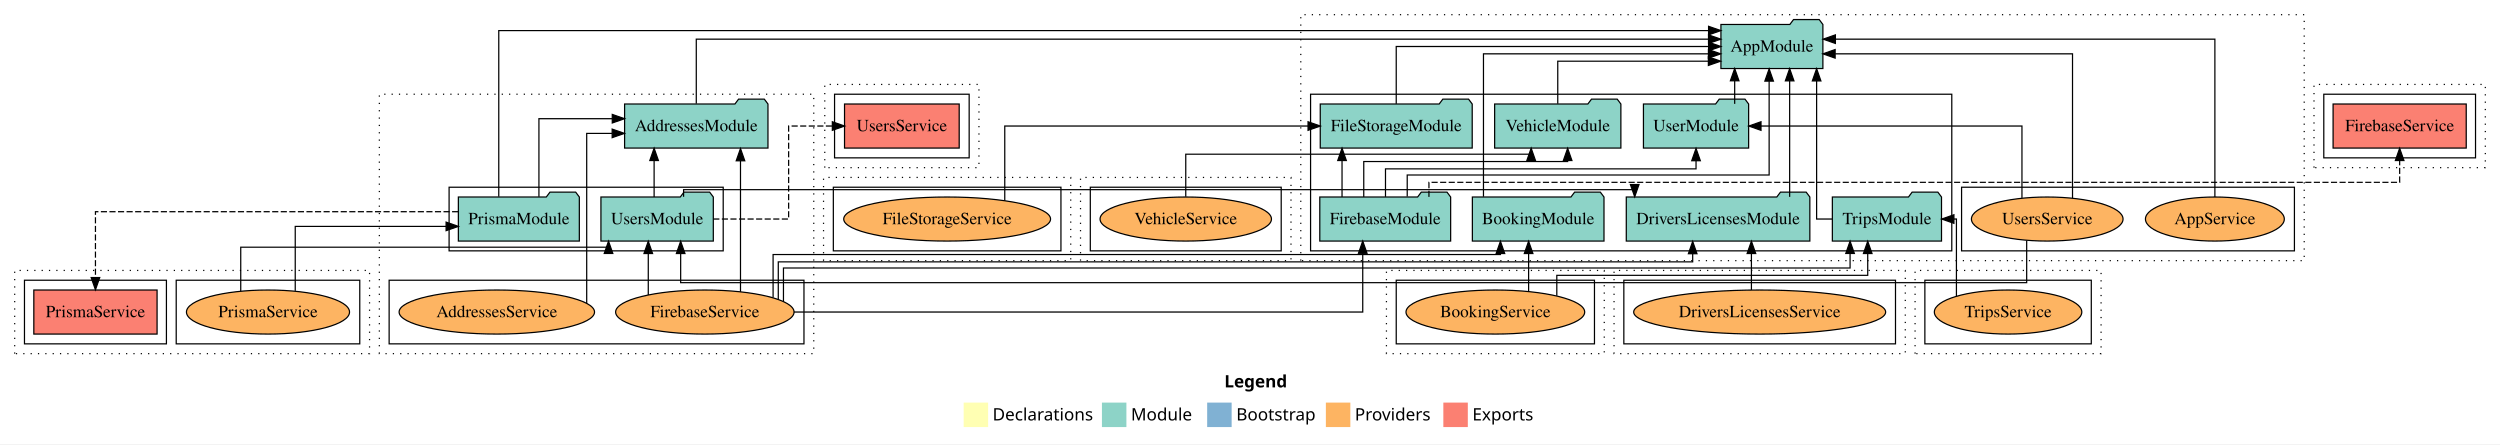
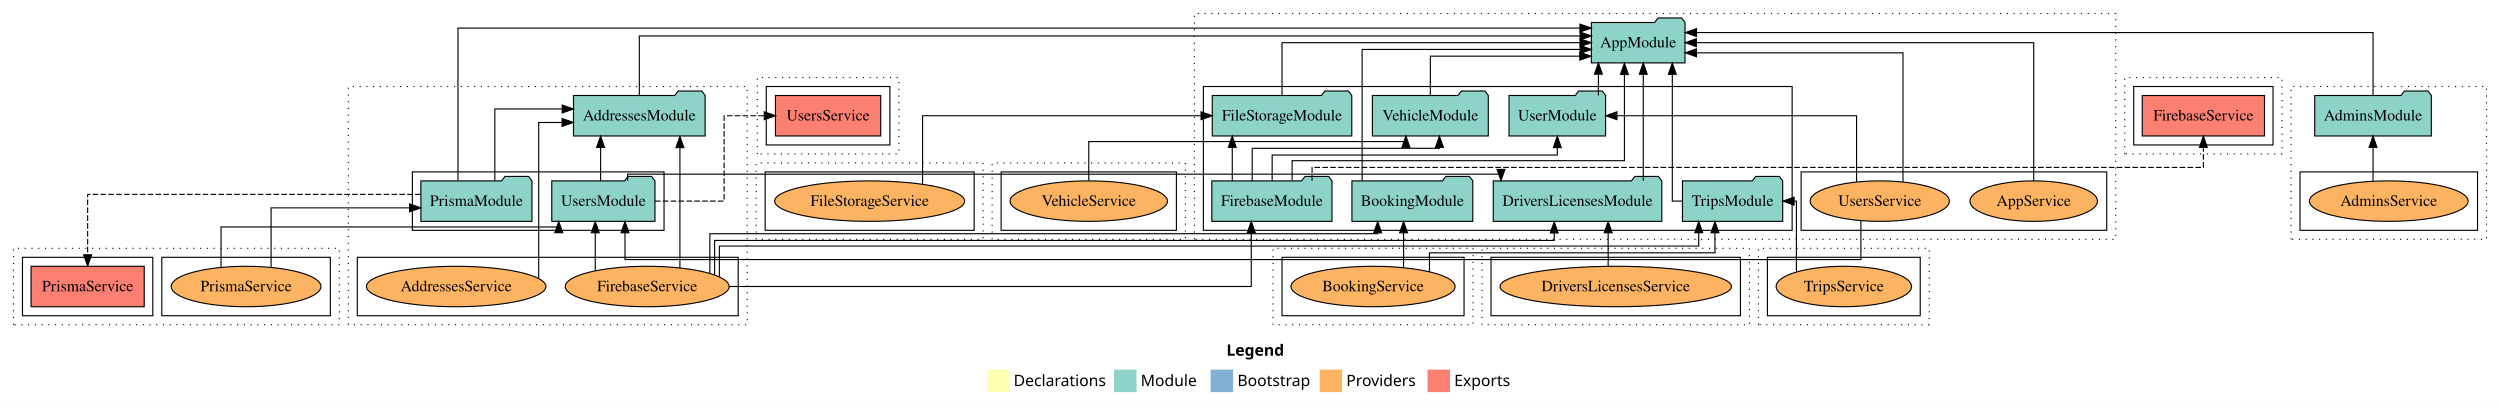
- <svg xmlns="http://www.w3.org/2000/svg" width="2043pt" height="363pt" viewBox="0.00 0.00 2043.00 363.00">
+ <svg xmlns="http://www.w3.org/2000/svg" width="2225pt" height="363pt" viewBox="0.00 0.00 2225.00 363.00">
  <g id="graph0" class="graph" transform="scale(1 1) rotate(0) translate(4 359)">
-     <polygon fill="white" stroke="transparent" points="-4,4 -4,-359 2039,-359 2039,4 -4,4" />
-     <text text-anchor="start" x="996.51" y="-42.4" font-family="Times-12" font-weight="bold" font-size="14.00">Legend</text>
-     <polygon fill="#ffffb3" stroke="transparent" points="783.5,-10 783.5,-30 803.5,-30 803.5,-10 783.5,-10" />
-     <text text-anchor="start" x="807.13" y="-15.4" font-family="Times-12" font-size="14.00">  Declarations</text>
-     <polygon fill="#8dd3c7" stroke="transparent" points="896.5,-10 896.5,-30 916.5,-30 916.5,-10 896.5,-10" />
-     <text text-anchor="start" x="920.23" y="-15.4" font-family="Times-12" font-size="14.00">  Module</text>
-     <polygon fill="#80b1d3" stroke="transparent" points="982.5,-10 982.5,-30 1002.5,-30 1002.5,-10 982.5,-10" />
-     <text text-anchor="start" x="1006.28" y="-15.4" font-family="Times-12" font-size="14.00">  Bootstrap</text>
-     <polygon fill="#fdb462" stroke="transparent" points="1079.5,-10 1079.5,-30 1099.5,-30 1099.5,-10 1079.5,-10" />
-     <text text-anchor="start" x="1103.17" y="-15.4" font-family="Times-12" font-size="14.00">  Providers</text>
-     <polygon fill="#fb8072" stroke="transparent" points="1175.5,-10 1175.5,-30 1195.5,-30 1195.5,-10 1175.5,-10" />
-     <text text-anchor="start" x="1199.23" y="-15.4" font-family="Times-12" font-size="14.00">  Exports</text>
+     <polygon fill="white" stroke="transparent" points="-4,4 -4,-359 2221,-359 2221,4 -4,4" />
+     <text text-anchor="start" x="1087.51" y="-42.4" font-family="Times-12" font-weight="bold" font-size="14.00">Legend</text>
+     <polygon fill="#ffffb3" stroke="transparent" points="874.5,-10 874.5,-30 894.5,-30 894.5,-10 874.5,-10" />
+     <text text-anchor="start" x="898.13" y="-15.4" font-family="Times-12" font-size="14.00">  Declarations</text>
+     <polygon fill="#8dd3c7" stroke="transparent" points="987.5,-10 987.5,-30 1007.5,-30 1007.5,-10 987.5,-10" />
+     <text text-anchor="start" x="1011.23" y="-15.4" font-family="Times-12" font-size="14.00">  Module</text>
+     <polygon fill="#80b1d3" stroke="transparent" points="1073.5,-10 1073.5,-30 1093.5,-30 1093.5,-10 1073.5,-10" />
+     <text text-anchor="start" x="1097.28" y="-15.4" font-family="Times-12" font-size="14.00">  Bootstrap</text>
+     <polygon fill="#fdb462" stroke="transparent" points="1170.5,-10 1170.5,-30 1190.5,-30 1190.5,-10 1170.5,-10" />
+     <text text-anchor="start" x="1194.17" y="-15.4" font-family="Times-12" font-size="14.00">  Providers</text>
+     <polygon fill="#fb8072" stroke="transparent" points="1266.5,-10 1266.5,-30 1286.5,-30 1286.5,-10 1266.5,-10" />
+     <text text-anchor="start" x="1290.23" y="-15.4" font-family="Times-12" font-size="14.00">  Exports</text>
    <g id="clust1" class="cluster">
      <polygon fill="none" stroke="black" stroke-dasharray="1,5" points="306,-70 306,-282 661,-282 661,-70 306,-70" />
    </g>
    <g id="clust3" class="cluster">
      <polygon fill="none" stroke="black" points="363,-154 363,-206 587,-206 587,-154 363,-154" />
    </g>
    <g id="clust6" class="cluster">
      <polygon fill="none" stroke="black" points="314,-78 314,-130 653,-130 653,-78 314,-78" />
    </g>
    <g id="clust7" class="cluster">
+       <polygon fill="none" stroke="black" stroke-dasharray="1,5" points="2035,-146 2035,-282 2209,-282 2209,-146 2035,-146" />
+     </g>
+     <g id="clust12" class="cluster">
+       <polygon fill="none" stroke="black" points="2043,-154 2043,-206 2201,-206 2201,-154 2043,-154" />
+     </g>
+     <g id="clust13" class="cluster">
      <polygon fill="none" stroke="black" stroke-dasharray="1,5" points="1059,-146 1059,-347 1879,-347 1879,-146 1059,-146" />
    </g>
-     <g id="clust9" class="cluster">
+     <g id="clust15" class="cluster">
      <polygon fill="none" stroke="black" points="1067,-154 1067,-282 1591,-282 1591,-154 1067,-154" />
    </g>
-     <g id="clust12" class="cluster">
+     <g id="clust18" class="cluster">
      <polygon fill="none" stroke="black" points="1599,-154 1599,-206 1871,-206 1871,-154 1599,-154" />
    </g>
-     <g id="clust13" class="cluster">
+     <g id="clust19" class="cluster">
      <polygon fill="none" stroke="black" stroke-dasharray="1,5" points="1129,-70 1129,-138 1307,-138 1307,-70 1129,-70" />
    </g>
-     <g id="clust18" class="cluster">
+     <g id="clust24" class="cluster">
      <polygon fill="none" stroke="black" points="1137,-78 1137,-130 1299,-130 1299,-78 1137,-78" />
    </g>
-     <g id="clust19" class="cluster">
+     <g id="clust25" class="cluster">
      <polygon fill="none" stroke="black" stroke-dasharray="1,5" points="1315,-70 1315,-138 1553,-138 1553,-70 1315,-70" />
    </g>
-     <g id="clust24" class="cluster">
+     <g id="clust30" class="cluster">
      <polygon fill="none" stroke="black" points="1323,-78 1323,-130 1545,-130 1545,-78 1323,-78" />
    </g>
-     <g id="clust25" class="cluster">
+     <g id="clust31" class="cluster">
      <polygon fill="none" stroke="black" stroke-dasharray="1,5" points="669,-146 669,-214 871,-214 871,-146 669,-146" />
    </g>
-     <g id="clust30" class="cluster">
+     <g id="clust36" class="cluster">
      <polygon fill="none" stroke="black" points="677,-154 677,-206 863,-206 863,-154 677,-154" />
    </g>
-     <g id="clust31" class="cluster">
+     <g id="clust37" class="cluster">
      <polygon fill="none" stroke="black" stroke-dasharray="1,5" points="1887,-222 1887,-290 2027,-290 2027,-222 1887,-222" />
    </g>
-     <g id="clust34" class="cluster">
+     <g id="clust40" class="cluster">
      <polygon fill="none" stroke="black" points="1895,-230 1895,-282 2019,-282 2019,-230 1895,-230" />
    </g>
-     <g id="clust37" class="cluster">
+     <g id="clust43" class="cluster">
      <polygon fill="none" stroke="black" stroke-dasharray="1,5" points="8,-70 8,-138 298,-138 298,-70 8,-70" />
    </g>
-     <g id="clust40" class="cluster">
+     <g id="clust46" class="cluster">
      <polygon fill="none" stroke="black" points="16,-78 16,-130 132,-130 132,-78 16,-78" />
    </g>
-     <g id="clust42" class="cluster">
+     <g id="clust48" class="cluster">
      <polygon fill="none" stroke="black" points="140,-78 140,-130 290,-130 290,-78 140,-78" />
    </g>
-     <g id="clust43" class="cluster">
+     <g id="clust49" class="cluster">
      <polygon fill="none" stroke="black" stroke-dasharray="1,5" points="1561,-70 1561,-138 1713,-138 1713,-70 1561,-70" />
    </g>
-     <g id="clust48" class="cluster">
+     <g id="clust54" class="cluster">
      <polygon fill="none" stroke="black" points="1569,-78 1569,-130 1705,-130 1705,-78 1569,-78" />
    </g>
-     <g id="clust55" class="cluster">
+     <g id="clust61" class="cluster">
      <polygon fill="none" stroke="black" stroke-dasharray="1,5" points="670,-222 670,-290 796,-290 796,-222 670,-222" />
    </g>
-     <g id="clust58" class="cluster">
+     <g id="clust64" class="cluster">
      <polygon fill="none" stroke="black" points="678,-230 678,-282 788,-282 788,-230 678,-230" />
    </g>
-     <g id="clust61" class="cluster">
+     <g id="clust67" class="cluster">
      <polygon fill="none" stroke="black" stroke-dasharray="1,5" points="879,-146 879,-214 1051,-214 1051,-146 879,-146" />
    </g>
-     <g id="clust66" class="cluster">
+     <g id="clust72" class="cluster">
      <polygon fill="none" stroke="black" points="887,-154 887,-206 1043,-206 1043,-154 887,-154" />
    </g>
    <g id="node1" class="node">
      <polygon fill="#8dd3c7" stroke="black" points="469.43,-198 466.43,-202 445.43,-202 442.43,-198 370.57,-198 370.57,-162 469.43,-162 469.43,-198" />
      <text text-anchor="middle" x="420" y="-175.8" font-family="Times,serif" font-size="14.00">PrismaModule</text>
    </g>
    <g id="node3" class="node">
      <polygon fill="#8dd3c7" stroke="black" points="623.58,-274 620.58,-278 599.58,-278 596.58,-274 506.42,-274 506.42,-238 623.58,-238 623.58,-274" />
      <text text-anchor="middle" x="565" y="-251.8" font-family="Times,serif" font-size="14.00">AddressesModule</text>
    </g>
    <g id="edge1" class="edge">
      <path fill="none" stroke="black" d="M436.41,-198.2C436.41,-222.36 436.41,-262 436.41,-262 436.41,-262 496.35,-262 496.35,-262" />
      <polygon fill="black" stroke="black" points="496.35,-265.5 506.35,-262 496.35,-258.5 496.35,-265.5" />
    </g>
-     <g id="node13" class="node">
-       <polygon fill="#8dd3c7" stroke="black" points="1485.66,-339 1482.66,-343 1461.66,-343 1458.66,-339 1402.34,-339 1402.34,-303 1485.66,-303 1485.66,-339" />
-       <text text-anchor="middle" x="1444" y="-316.8" font-family="Times,serif" font-size="14.00">AppModule</text>
-     </g>
-     <g id="edge10" class="edge">
-       <path fill="none" stroke="black" d="M403.59,-198.27C403.59,-239.06 403.59,-334 403.59,-334 403.59,-334 1392.25,-334 1392.25,-334" />
-       <polygon fill="black" stroke="black" points="1392.25,-337.5 1402.25,-334 1392.25,-330.5 1392.25,-337.5" />
-     </g>
-     <g id="node20" class="node">
+     <g id="node15" class="node">
+       <polygon fill="#8dd3c7" stroke="black" points="1495.66,-339 1492.66,-343 1471.66,-343 1468.66,-339 1412.34,-339 1412.34,-303 1495.66,-303 1495.66,-339" />
+       <text text-anchor="middle" x="1454" y="-316.8" font-family="Times,serif" font-size="14.00">AppModule</text>
+     </g>
+     <g id="edge12" class="edge">
+       <path fill="none" stroke="black" d="M403.59,-198.27C403.59,-239.06 403.59,-334 403.59,-334 403.59,-334 1402.17,-334 1402.17,-334" />
+       <polygon fill="black" stroke="black" points="1402.17,-337.5 1412.17,-334 1402.17,-330.5 1402.17,-337.5" />
+     </g>
+     <g id="node22" class="node">
      <polygon fill="#fb8072" stroke="black" points="124.36,-122 23.64,-122 23.64,-86 124.36,-86 124.36,-122" />
      <text text-anchor="middle" x="74" y="-99.8" font-family="Times,serif" font-size="14.00">PrismaService </text>
    </g>
-     <g id="edge25" class="edge">
+     <g id="edge27" class="edge">
      <path fill="none" stroke="black" stroke-dasharray="5,2" d="M370.43,-186C274.75,-186 74,-186 74,-186 74,-186 74,-132.2 74,-132.2" />
      <polygon fill="black" stroke="black" points="77.5,-132.2 74,-122.2 70.5,-132.2 77.5,-132.2" />
    </g>
    <g id="node2" class="node">
      <polygon fill="#8dd3c7" stroke="black" points="578.92,-198 575.92,-202 554.92,-202 551.92,-198 487.08,-198 487.08,-162 578.92,-162 578.92,-198" />
      <text text-anchor="middle" x="533" y="-175.8" font-family="Times,serif" font-size="14.00">UsersModule</text>
    </g>
    <g id="edge2" class="edge">
      <path fill="none" stroke="black" d="M530.54,-198.01C530.54,-198.01 530.54,-227.85 530.54,-227.85" />
      <polygon fill="black" stroke="black" points="527.04,-227.85 530.54,-237.85 534.04,-227.85 527.04,-227.85" />
    </g>
-     <g id="node7" class="node">
+     <g id="node9" class="node">
      <polygon fill="#8dd3c7" stroke="black" points="1475,-198 1472,-202 1451,-202 1448,-198 1325,-198 1325,-162 1475,-162 1475,-198" />
      <text text-anchor="middle" x="1400" y="-175.8" font-family="Times,serif" font-size="14.00">DriversLicensesModule</text>
    </g>
-     <g id="edge18" class="edge">
+     <g id="edge20" class="edge">
      <path fill="none" stroke="black" d="M554.63,-198.19C554.63,-201.54 554.63,-204 554.63,-204 554.63,-204 1331.88,-204 1331.88,-204 1331.88,-204 1331.88,-203.42 1331.88,-203.42" />
      <polygon fill="black" stroke="black" points="1335.38,-208.19 1331.88,-198.19 1328.38,-208.19 1335.38,-208.19" />
    </g>
-     <g id="node23" class="node">
+     <g id="node25" class="node">
      <polygon fill="#fb8072" stroke="black" points="779.85,-274 686.15,-274 686.15,-238 779.85,-238 779.85,-274" />
      <text text-anchor="middle" x="733" y="-251.8" font-family="Times,serif" font-size="14.00">UsersService </text>
    </g>
-     <g id="edge32" class="edge">
+     <g id="edge34" class="edge">
      <path fill="none" stroke="black" stroke-dasharray="5,2" d="M578.89,-180C608.1,-180 640.47,-180 640.47,-180 640.47,-180 640.47,-256 640.47,-256 640.47,-256 676.19,-256 676.19,-256" />
      <polygon fill="black" stroke="black" points="676.19,-259.5 686.19,-256 676.19,-252.5 676.19,-259.5" />
    </g>
-     <g id="edge5" class="edge">
-       <path fill="none" stroke="black" d="M565,-274.28C565,-295.32 565,-327 565,-327 565,-327 1392.2,-327 1392.2,-327" />
-       <polygon fill="black" stroke="black" points="1392.2,-330.5 1402.2,-327 1392.2,-323.5 1392.2,-330.5" />
+     <g id="edge6" class="edge">
+       <path fill="none" stroke="black" d="M565,-274.28C565,-295.32 565,-327 565,-327 565,-327 1402.31,-327 1402.31,-327" />
+       <polygon fill="black" stroke="black" points="1402.31,-330.5 1412.31,-327 1402.31,-323.5 1402.31,-330.5" />
    </g>
    <g id="node4" class="node">
      <ellipse fill="#fdb462" stroke="black" cx="402" cy="-104" rx="79.85" ry="18" />
      <text text-anchor="middle" x="402" y="-99.8" font-family="Times,serif" font-size="14.00">AddressesService</text>
    </g>
    <g id="edge3" class="edge">
      <path fill="none" stroke="black" d="M475.45,-111.04C475.45,-140.21 475.45,-250 475.45,-250 475.45,-250 496.27,-250 496.27,-250" />
      <polygon fill="black" stroke="black" points="496.27,-253.5 506.27,-250 496.27,-246.5 496.27,-253.5" />
    </g>
    <g id="node5" class="node">
      <ellipse fill="#fdb462" stroke="black" cx="572" cy="-104" rx="72.91" ry="18" />
      <text text-anchor="middle" x="572" y="-99.8" font-family="Times,serif" font-size="14.00">FirebaseService</text>
    </g>
-     <g id="edge33" class="edge">
+     <g id="edge35" class="edge">
      <path fill="none" stroke="black" d="M525.77,-117.94C525.77,-117.94 525.77,-151.84 525.77,-151.84" />
      <polygon fill="black" stroke="black" points="522.27,-151.84 525.77,-161.84 529.27,-151.84 522.27,-151.84" />
    </g>
    <g id="edge4" class="edge">
      <path fill="none" stroke="black" d="M601.13,-120.56C601.13,-120.56 601.13,-227.58 601.13,-227.58" />
      <polygon fill="black" stroke="black" points="597.63,-227.58 601.13,-237.58 604.63,-227.58 597.63,-227.58" />
    </g>
-     <g id="node6" class="node">
+     <g id="node8" class="node">
      <polygon fill="#8dd3c7" stroke="black" points="1306.78,-198 1303.78,-202 1282.78,-202 1279.78,-198 1199.22,-198 1199.22,-162 1306.78,-162 1306.78,-198" />
      <text text-anchor="middle" x="1253" y="-175.8" font-family="Times,serif" font-size="14.00">BookingModule</text>
    </g>
-     <g id="edge17" class="edge">
+     <g id="edge19" class="edge">
      <path fill="none" stroke="black" d="M627.77,-115.86C627.77,-129.78 627.77,-151 627.77,-151 627.77,-151 1222.15,-151 1222.15,-151 1222.15,-151 1222.15,-152.08 1222.15,-152.08" />
      <polygon fill="black" stroke="black" points="1218.65,-151.8 1222.15,-161.8 1225.65,-151.8 1218.65,-151.8" />
    </g>
-     <g id="edge20" class="edge">
+     <g id="edge22" class="edge">
      <path fill="none" stroke="black" d="M632.01,-114.35C632.01,-126.49 632.01,-145 632.01,-145 632.01,-145 1379.26,-145 1379.26,-145 1379.26,-145 1379.26,-151.68 1379.26,-151.68" />
      <polygon fill="black" stroke="black" points="1375.76,-151.68 1379.26,-161.68 1382.76,-151.68 1375.76,-151.68" />
    </g>
-     <g id="node9" class="node">
+     <g id="node11" class="node">
      <polygon fill="#8dd3c7" stroke="black" points="1181.47,-198 1178.47,-202 1157.47,-202 1154.47,-198 1074.53,-198 1074.53,-162 1181.47,-162 1181.47,-198" />
      <text text-anchor="middle" x="1128" y="-175.8" font-family="Times,serif" font-size="14.00">FirebaseModule</text>
    </g>
-     <g id="edge24" class="edge">
+     <g id="edge26" class="edge">
      <path fill="none" stroke="black" d="M644.79,-104C791.66,-104 1109.63,-104 1109.63,-104 1109.63,-104 1109.63,-151.99 1109.63,-151.99" />
      <polygon fill="black" stroke="black" points="1106.13,-151.99 1109.63,-161.99 1113.13,-151.99 1106.13,-151.99" />
    </g>
-     <g id="node10" class="node">
+     <g id="node12" class="node">
      <polygon fill="#8dd3c7" stroke="black" points="1582.6,-198 1579.6,-202 1558.6,-202 1555.6,-198 1493.4,-198 1493.4,-162 1582.6,-162 1582.6,-198" />
      <text text-anchor="middle" x="1538" y="-175.8" font-family="Times,serif" font-size="14.00">TripsModule</text>
    </g>
-     <g id="edge28" class="edge">
+     <g id="edge30" class="edge">
      <path fill="none" stroke="black" d="M636.24,-112.71C636.24,-123.37 636.24,-140 636.24,-140 636.24,-140 1507.88,-140 1507.88,-140 1507.88,-140 1507.88,-151.87 1507.88,-151.87" />
      <polygon fill="black" stroke="black" points="1504.38,-151.87 1507.88,-161.87 1511.38,-151.87 1504.38,-151.87" />
    </g>
-     <g id="edge6" class="edge">
-       <path fill="none" stroke="black" d="M1208.29,-198.21C1208.29,-235.06 1208.29,-315 1208.29,-315 1208.29,-315 1392.13,-315 1392.13,-315" />
-       <polygon fill="black" stroke="black" points="1392.13,-318.5 1402.13,-315 1392.13,-311.5 1392.13,-318.5" />
+     <g id="node6" class="node">
+       <ellipse fill="#fdb462" stroke="black" cx="2122" cy="-180" rx="70.64" ry="18" />
+       <text text-anchor="middle" x="2122" y="-175.8" font-family="Times,serif" font-size="14.00">AdminsService</text>
+     </g>
+     <g id="node7" class="node">
+       <polygon fill="#8dd3c7" stroke="black" points="2159.88,-274 2156.88,-278 2135.88,-278 2132.88,-274 2056.12,-274 2056.12,-238 2159.88,-238 2159.88,-274" />
+       <text text-anchor="middle" x="2108" y="-251.8" font-family="Times,serif" font-size="14.00">AdminsModule</text>
+     </g>
+     <g id="edge5" class="edge">
+       <path fill="none" stroke="black" d="M2108,-198.01C2108,-198.01 2108,-227.85 2108,-227.85" />
+       <polygon fill="black" stroke="black" points="2104.5,-227.85 2108,-237.85 2111.5,-227.85 2104.5,-227.85" />
    </g>
    <g id="edge7" class="edge">
+       <path fill="none" stroke="black" d="M2108,-274.29C2108,-296.21 2108,-330 2108,-330 2108,-330 1505.91,-330 1505.91,-330" />
+       <polygon fill="black" stroke="black" points="1505.91,-326.5 1495.91,-330 1505.91,-333.5 1505.91,-326.5" />
+     </g>
+     <g id="edge8" class="edge">
+       <path fill="none" stroke="black" d="M1208.29,-198.21C1208.29,-235.06 1208.29,-315 1208.29,-315 1208.29,-315 1402.32,-315 1402.32,-315" />
+       <polygon fill="black" stroke="black" points="1402.32,-318.5 1412.32,-315 1402.32,-311.5 1402.32,-318.5" />
+     </g>
+     <g id="edge9" class="edge">
      <path fill="none" stroke="black" d="M1458.5,-198.14C1458.5,-198.14 1458.5,-292.93 1458.5,-292.93" />
      <polygon fill="black" stroke="black" points="1455,-292.92 1458.5,-302.93 1462,-292.93 1455,-292.92" />
    </g>
-     <g id="node8" class="node">
+     <g id="node10" class="node">
      <polygon fill="#8dd3c7" stroke="black" points="1199.09,-274 1196.09,-278 1175.09,-278 1172.09,-274 1074.91,-274 1074.91,-238 1199.09,-238 1199.09,-274" />
      <text text-anchor="middle" x="1137" y="-251.8" font-family="Times,serif" font-size="14.00">FileStorageModule</text>
    </g>
-     <g id="edge8" class="edge">
-       <path fill="none" stroke="black" d="M1137,-274.11C1137,-293.34 1137,-321 1137,-321 1137,-321 1392.28,-321 1392.28,-321" />
-       <polygon fill="black" stroke="black" points="1392.28,-324.5 1402.28,-321 1392.28,-317.5 1392.28,-324.5" />
-     </g>
-     <g id="edge21" class="edge">
+     <g id="edge10" class="edge">
+       <path fill="none" stroke="black" d="M1137,-274.11C1137,-293.34 1137,-321 1137,-321 1137,-321 1402.23,-321 1402.23,-321" />
+       <polygon fill="black" stroke="black" points="1402.23,-324.5 1412.23,-321 1402.23,-317.5 1402.23,-324.5" />
+     </g>
+     <g id="edge23" class="edge">
      <path fill="none" stroke="black" d="M1092.71,-198.01C1092.71,-198.01 1092.71,-227.85 1092.71,-227.85" />
      <polygon fill="black" stroke="black" points="1089.21,-227.85 1092.71,-237.85 1096.21,-227.85 1089.21,-227.85" />
    </g>
-     <g id="node11" class="node">
+     <g id="node13" class="node">
      <polygon fill="#8dd3c7" stroke="black" points="1424.98,-274 1421.98,-278 1400.98,-278 1397.98,-274 1339.02,-274 1339.02,-238 1424.98,-238 1424.98,-274" />
      <text text-anchor="middle" x="1382" y="-251.8" font-family="Times,serif" font-size="14.00">UserModule</text>
    </g>
-     <g id="edge30" class="edge">
+     <g id="edge32" class="edge">
      <path fill="none" stroke="black" d="M1128.22,-198.1C1128.22,-209.09 1128.22,-221 1128.22,-221 1128.22,-221 1382,-221 1382,-221 1382,-221 1382,-227.68 1382,-227.68" />
      <polygon fill="black" stroke="black" points="1378.5,-227.68 1382,-237.68 1385.5,-227.68 1378.5,-227.68" />
    </g>
-     <g id="node12" class="node">
+     <g id="node14" class="node">
      <polygon fill="#8dd3c7" stroke="black" points="1320.58,-274 1317.58,-278 1296.58,-278 1293.58,-274 1217.42,-274 1217.42,-238 1320.58,-238 1320.58,-274" />
      <text text-anchor="middle" x="1269" y="-251.8" font-family="Times,serif" font-size="14.00">VehicleModule</text>
    </g>
-     <g id="edge36" class="edge">
+     <g id="edge38" class="edge">
      <path fill="none" stroke="black" d="M1110.46,-198.04C1110.46,-211.29 1110.46,-227 1110.46,-227 1110.46,-227 1277.08,-227 1277.08,-227 1277.08,-227 1277.08,-228.08 1277.08,-228.08" />
      <polygon fill="black" stroke="black" points="1273.58,-227.8 1277.08,-237.8 1280.58,-227.8 1273.58,-227.8" />
    </g>
-     <g id="edge9" class="edge">
+     <g id="edge11" class="edge">
      <path fill="none" stroke="black" d="M1145.98,-198.42C1145.98,-207.28 1145.98,-216 1145.98,-216 1145.98,-216 1441.74,-216 1441.74,-216 1441.74,-216 1441.74,-292.71 1441.74,-292.71" />
      <polygon fill="black" stroke="black" points="1438.24,-292.71 1441.74,-302.71 1445.24,-292.71 1438.24,-292.71" />
    </g>
-     <g id="node19" class="node">
+     <g id="node21" class="node">
      <polygon fill="#fb8072" stroke="black" points="2011.4,-274 1902.6,-274 1902.6,-238 2011.4,-238 2011.4,-274" />
      <text text-anchor="middle" x="1957" y="-251.8" font-family="Times,serif" font-size="14.00">FirebaseService </text>
    </g>
-     <g id="edge23" class="edge">
+     <g id="edge25" class="edge">
      <path fill="none" stroke="black" stroke-dasharray="5,2" d="M1163.73,-198.14C1163.73,-204.46 1163.73,-210 1163.73,-210 1163.73,-210 1957,-210 1957,-210 1957,-210 1957,-227.82 1957,-227.82" />
      <polygon fill="black" stroke="black" points="1953.5,-227.82 1957,-237.82 1960.5,-227.82 1953.5,-227.82" />
    </g>
-     <g id="edge11" class="edge">
-       <path fill="none" stroke="black" d="M1493.29,-180C1485.87,-180 1480.54,-180 1480.54,-180 1480.54,-180 1480.54,-292.86 1480.54,-292.86" />
-       <polygon fill="black" stroke="black" points="1477.04,-292.86 1480.54,-302.86 1484.04,-292.86 1477.04,-292.86" />
-     </g>
-     <g id="edge12" class="edge">
-       <path fill="none" stroke="black" d="M1413.58,-274.11C1413.58,-274.11 1413.58,-292.99 1413.58,-292.99" />
-       <polygon fill="black" stroke="black" points="1410.08,-292.99 1413.58,-302.99 1417.08,-292.99 1410.08,-292.99" />
-     </g>
    <g id="edge13" class="edge">
-       <path fill="none" stroke="black" d="M1269,-274.24C1269,-289.57 1269,-309 1269,-309 1269,-309 1392.08,-309 1392.08,-309" />
-       <polygon fill="black" stroke="black" points="1392.08,-312.5 1402.08,-309 1392.08,-305.5 1392.08,-312.5" />
-     </g>
-     <g id="node14" class="node">
+       <path fill="none" stroke="black" d="M1493.21,-180C1487.92,-180 1484.35,-180 1484.35,-180 1484.35,-180 1484.35,-292.86 1484.35,-292.86" />
+       <polygon fill="black" stroke="black" points="1480.85,-292.86 1484.35,-302.86 1487.85,-292.86 1480.85,-292.86" />
+     </g>
+     <g id="edge14" class="edge">
+       <path fill="none" stroke="black" d="M1418.58,-274.11C1418.58,-274.11 1418.58,-292.99 1418.58,-292.99" />
+       <polygon fill="black" stroke="black" points="1415.08,-292.99 1418.58,-302.99 1422.08,-292.99 1415.08,-292.99" />
+     </g>
+     <g id="edge15" class="edge">
+       <path fill="none" stroke="black" d="M1269,-274.24C1269,-289.57 1269,-309 1269,-309 1269,-309 1402.02,-309 1402.02,-309" />
+       <polygon fill="black" stroke="black" points="1402.02,-312.5 1412.02,-309 1402.02,-305.5 1402.02,-312.5" />
+     </g>
+     <g id="node16" class="node">
      <ellipse fill="#fdb462" stroke="black" cx="1806" cy="-180" rx="56.74" ry="18" />
      <text text-anchor="middle" x="1806" y="-175.8" font-family="Times,serif" font-size="14.00">AppService</text>
    </g>
-     <g id="edge14" class="edge">
-       <path fill="none" stroke="black" d="M1806,-198.03C1806,-237.28 1806,-327 1806,-327 1806,-327 1495.88,-327 1495.88,-327" />
-       <polygon fill="black" stroke="black" points="1495.88,-323.5 1485.88,-327 1495.88,-330.5 1495.88,-323.5" />
-     </g>
-     <g id="node15" class="node">
+     <g id="edge16" class="edge">
+       <path fill="none" stroke="black" d="M1806,-198.14C1806,-236.23 1806,-321 1806,-321 1806,-321 1505.76,-321 1505.76,-321" />
+       <polygon fill="black" stroke="black" points="1505.76,-317.5 1495.76,-321 1505.76,-324.5 1505.76,-317.5" />
+     </g>
+     <g id="node17" class="node">
      <ellipse fill="#fdb462" stroke="black" cx="1669" cy="-180" rx="61.95" ry="18" />
      <text text-anchor="middle" x="1669" y="-175.8" font-family="Times,serif" font-size="14.00">UsersService</text>
    </g>
-     <g id="edge35" class="edge">
+     <g id="edge37" class="edge">
      <path fill="none" stroke="black" d="M1652.2,-162.4C1652.2,-147.31 1652.2,-128 1652.2,-128 1652.2,-128 552.24,-128 552.24,-128 552.24,-128 552.24,-151.81 552.24,-151.81" />
      <polygon fill="black" stroke="black" points="548.74,-151.81 552.24,-161.81 555.74,-151.81 548.74,-151.81" />
    </g>
-     <g id="edge31" class="edge">
+     <g id="edge33" class="edge">
      <path fill="none" stroke="black" d="M1648.34,-197.25C1648.34,-219.67 1648.34,-256 1648.34,-256 1648.34,-256 1435.09,-256 1435.09,-256" />
      <polygon fill="black" stroke="black" points="1435.09,-252.5 1425.09,-256 1435.09,-259.5 1435.09,-252.5" />
    </g>
-     <g id="edge15" class="edge">
-       <path fill="none" stroke="black" d="M1689.66,-197.1C1689.66,-233.42 1689.66,-315 1689.66,-315 1689.66,-315 1495.67,-315 1495.67,-315" />
-       <polygon fill="black" stroke="black" points="1495.67,-311.5 1485.67,-315 1495.67,-318.5 1495.67,-311.5" />
-     </g>
-     <g id="node16" class="node">
+     <g id="edge17" class="edge">
+       <path fill="none" stroke="black" d="M1689.66,-196.99C1689.66,-232.64 1689.66,-312 1689.66,-312 1689.66,-312 1505.86,-312 1505.86,-312" />
+       <polygon fill="black" stroke="black" points="1505.86,-308.5 1495.86,-312 1505.86,-315.5 1505.86,-308.5" />
+     </g>
+     <g id="node18" class="node">
      <ellipse fill="#fdb462" stroke="black" cx="1218" cy="-104" rx="73.02" ry="18" />
      <text text-anchor="middle" x="1218" y="-99.8" font-family="Times,serif" font-size="14.00">BookingService</text>
    </g>
-     <g id="edge16" class="edge">
+     <g id="edge18" class="edge">
      <path fill="none" stroke="black" d="M1245.18,-120.87C1245.18,-120.87 1245.18,-151.85 1245.18,-151.85" />
      <polygon fill="black" stroke="black" points="1241.68,-151.85 1245.18,-161.85 1248.68,-151.85 1241.68,-151.85" />
    </g>
-     <g id="edge27" class="edge">
+     <g id="edge29" class="edge">
      <path fill="none" stroke="black" d="M1268.22,-117.25C1268.22,-125.28 1268.22,-134 1268.22,-134 1268.22,-134 1522.3,-134 1522.3,-134 1522.3,-134 1522.3,-151.82 1522.3,-151.82" />
      <polygon fill="black" stroke="black" points="1518.8,-151.82 1522.3,-161.82 1525.8,-151.82 1518.8,-151.82" />
    </g>
-     <g id="node17" class="node">
+     <g id="node19" class="node">
      <ellipse fill="#fdb462" stroke="black" cx="1434" cy="-104" rx="102.96" ry="18" />
      <text text-anchor="middle" x="1434" y="-99.8" font-family="Times,serif" font-size="14.00">DriversLicensesService</text>
    </g>
-     <g id="edge19" class="edge">
+     <g id="edge21" class="edge">
      <path fill="none" stroke="black" d="M1427.26,-122.01C1427.26,-122.01 1427.26,-151.85 1427.26,-151.85" />
      <polygon fill="black" stroke="black" points="1423.76,-151.85 1427.26,-161.85 1430.76,-151.85 1423.76,-151.85" />
    </g>
-     <g id="node18" class="node">
+     <g id="node20" class="node">
      <ellipse fill="#fdb462" stroke="black" cx="770" cy="-180" rx="84.52" ry="18" />
      <text text-anchor="middle" x="770" y="-175.8" font-family="Times,serif" font-size="14.00">FileStorageService</text>
    </g>
-     <g id="edge22" class="edge">
+     <g id="edge24" class="edge">
      <path fill="none" stroke="black" d="M817.09,-195.02C817.09,-217.16 817.09,-256 817.09,-256 817.09,-256 1064.94,-256 1064.94,-256" />
      <polygon fill="black" stroke="black" points="1064.94,-259.5 1074.94,-256 1064.94,-252.5 1064.94,-259.5" />
    </g>
-     <g id="node21" class="node">
+     <g id="node23" class="node">
      <ellipse fill="#fdb462" stroke="black" cx="215" cy="-104" rx="66.63" ry="18" />
      <text text-anchor="middle" x="215" y="-99.8" font-family="Times,serif" font-size="14.00">PrismaService</text>
    </g>
-     <g id="edge26" class="edge">
+     <g id="edge28" class="edge">
      <path fill="none" stroke="black" d="M237.27,-121.3C237.27,-142.03 237.27,-174 237.27,-174 237.27,-174 360.55,-174 360.55,-174" />
      <polygon fill="black" stroke="black" points="360.55,-177.5 370.55,-174 360.55,-170.5 360.55,-177.5" />
    </g>
-     <g id="edge34" class="edge">
+     <g id="edge36" class="edge">
      <path fill="none" stroke="black" d="M192.73,-121.06C192.73,-136.55 192.73,-157 192.73,-157 192.73,-157 493.29,-157 493.29,-157 493.29,-157 493.29,-157.49 493.29,-157.49" />
      <polygon fill="black" stroke="black" points="489.79,-151.88 493.29,-161.88 496.79,-151.88 489.79,-151.88" />
    </g>
-     <g id="node22" class="node">
+     <g id="node24" class="node">
      <ellipse fill="#fdb462" stroke="black" cx="1637" cy="-104" rx="60.25" ry="18" />
      <text text-anchor="middle" x="1637" y="-99.8" font-family="Times,serif" font-size="14.00">TripsService</text>
    </g>
-     <g id="edge29" class="edge">
+     <g id="edge31" class="edge">
      <path fill="none" stroke="black" d="M1594.79,-116.89C1594.79,-138.58 1594.79,-180 1594.79,-180 1594.79,-180 1592.74,-180 1592.74,-180" />
      <polygon fill="black" stroke="black" points="1592.74,-176.5 1582.74,-180 1592.74,-183.5 1592.74,-176.5" />
    </g>
-     <g id="node24" class="node">
+     <g id="node26" class="node">
      <ellipse fill="#fdb462" stroke="black" cx="965" cy="-180" rx="70.04" ry="18" />
      <text text-anchor="middle" x="965" y="-175.8" font-family="Times,serif" font-size="14.00">VehicleService</text>
    </g>
-     <g id="edge37" class="edge">
+     <g id="edge39" class="edge">
      <path fill="none" stroke="black" d="M965,-198.24C965,-213.57 965,-233 965,-233 965,-233 1247.27,-233 1247.27,-233 1247.27,-233 1247.27,-233.49 1247.27,-233.49" />
      <polygon fill="black" stroke="black" points="1243.77,-227.88 1247.27,-237.88 1250.77,-227.88 1243.77,-227.88" />
    </g>
  </g>
</svg>
